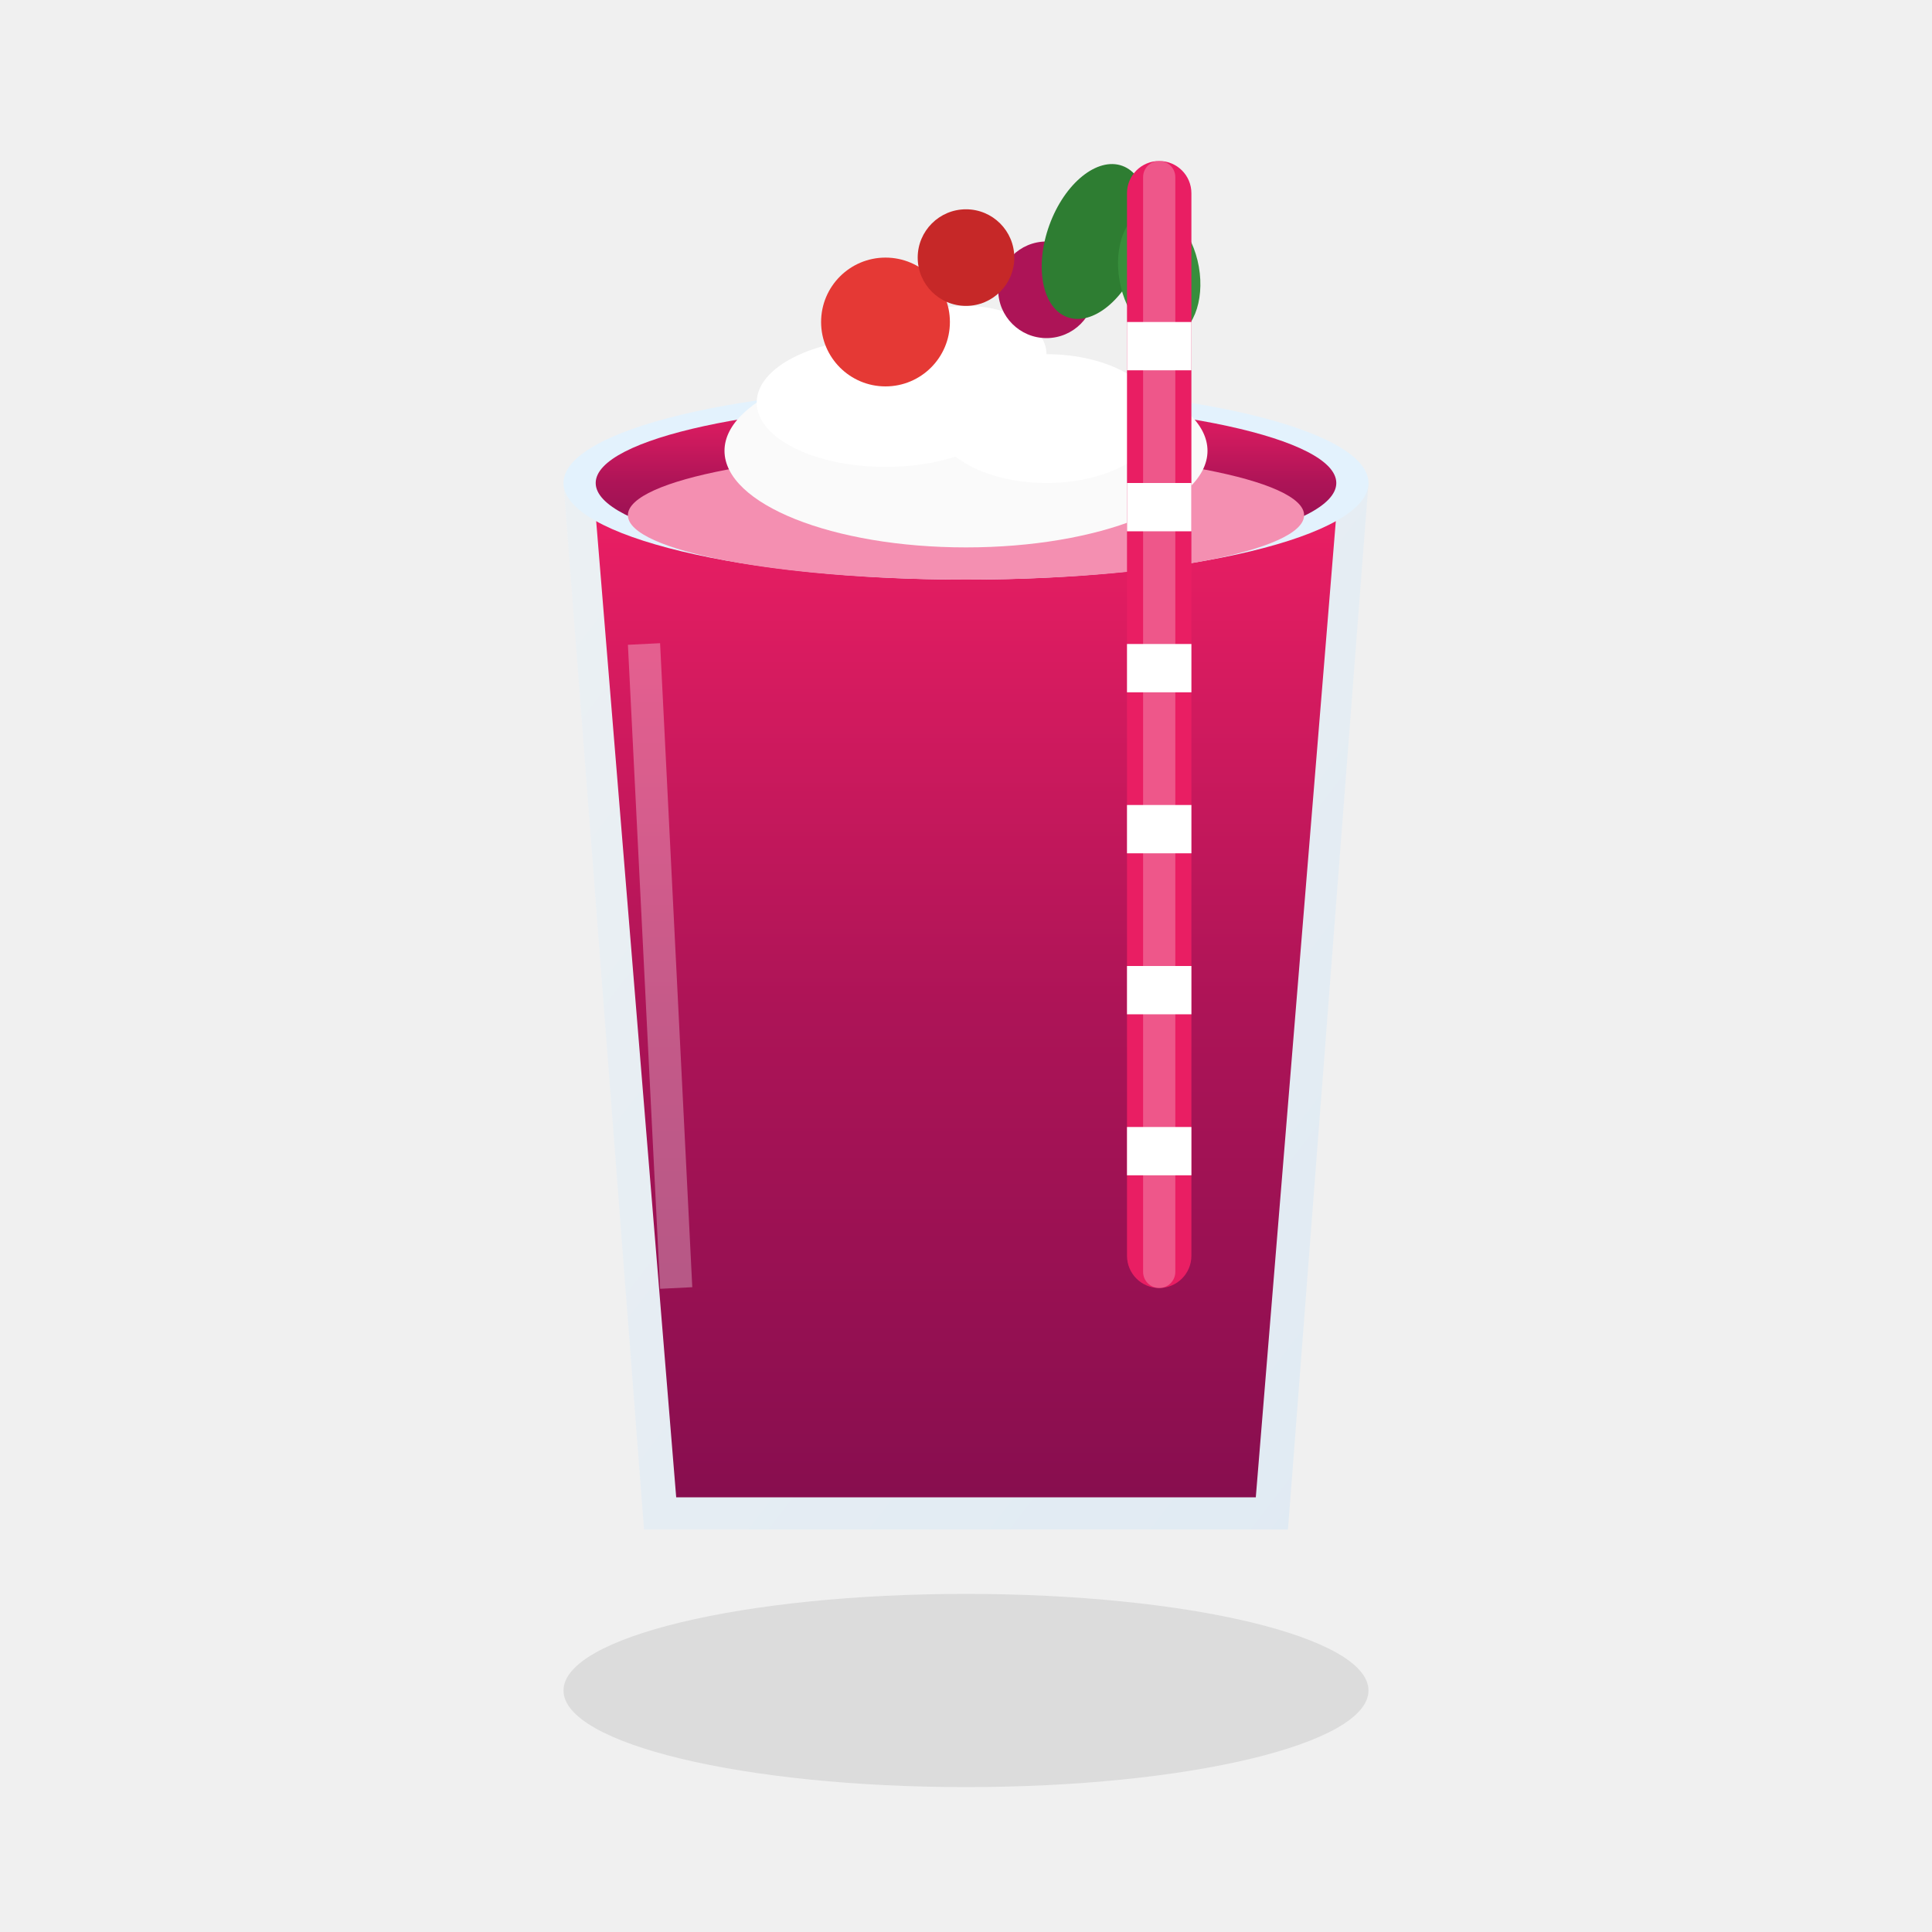
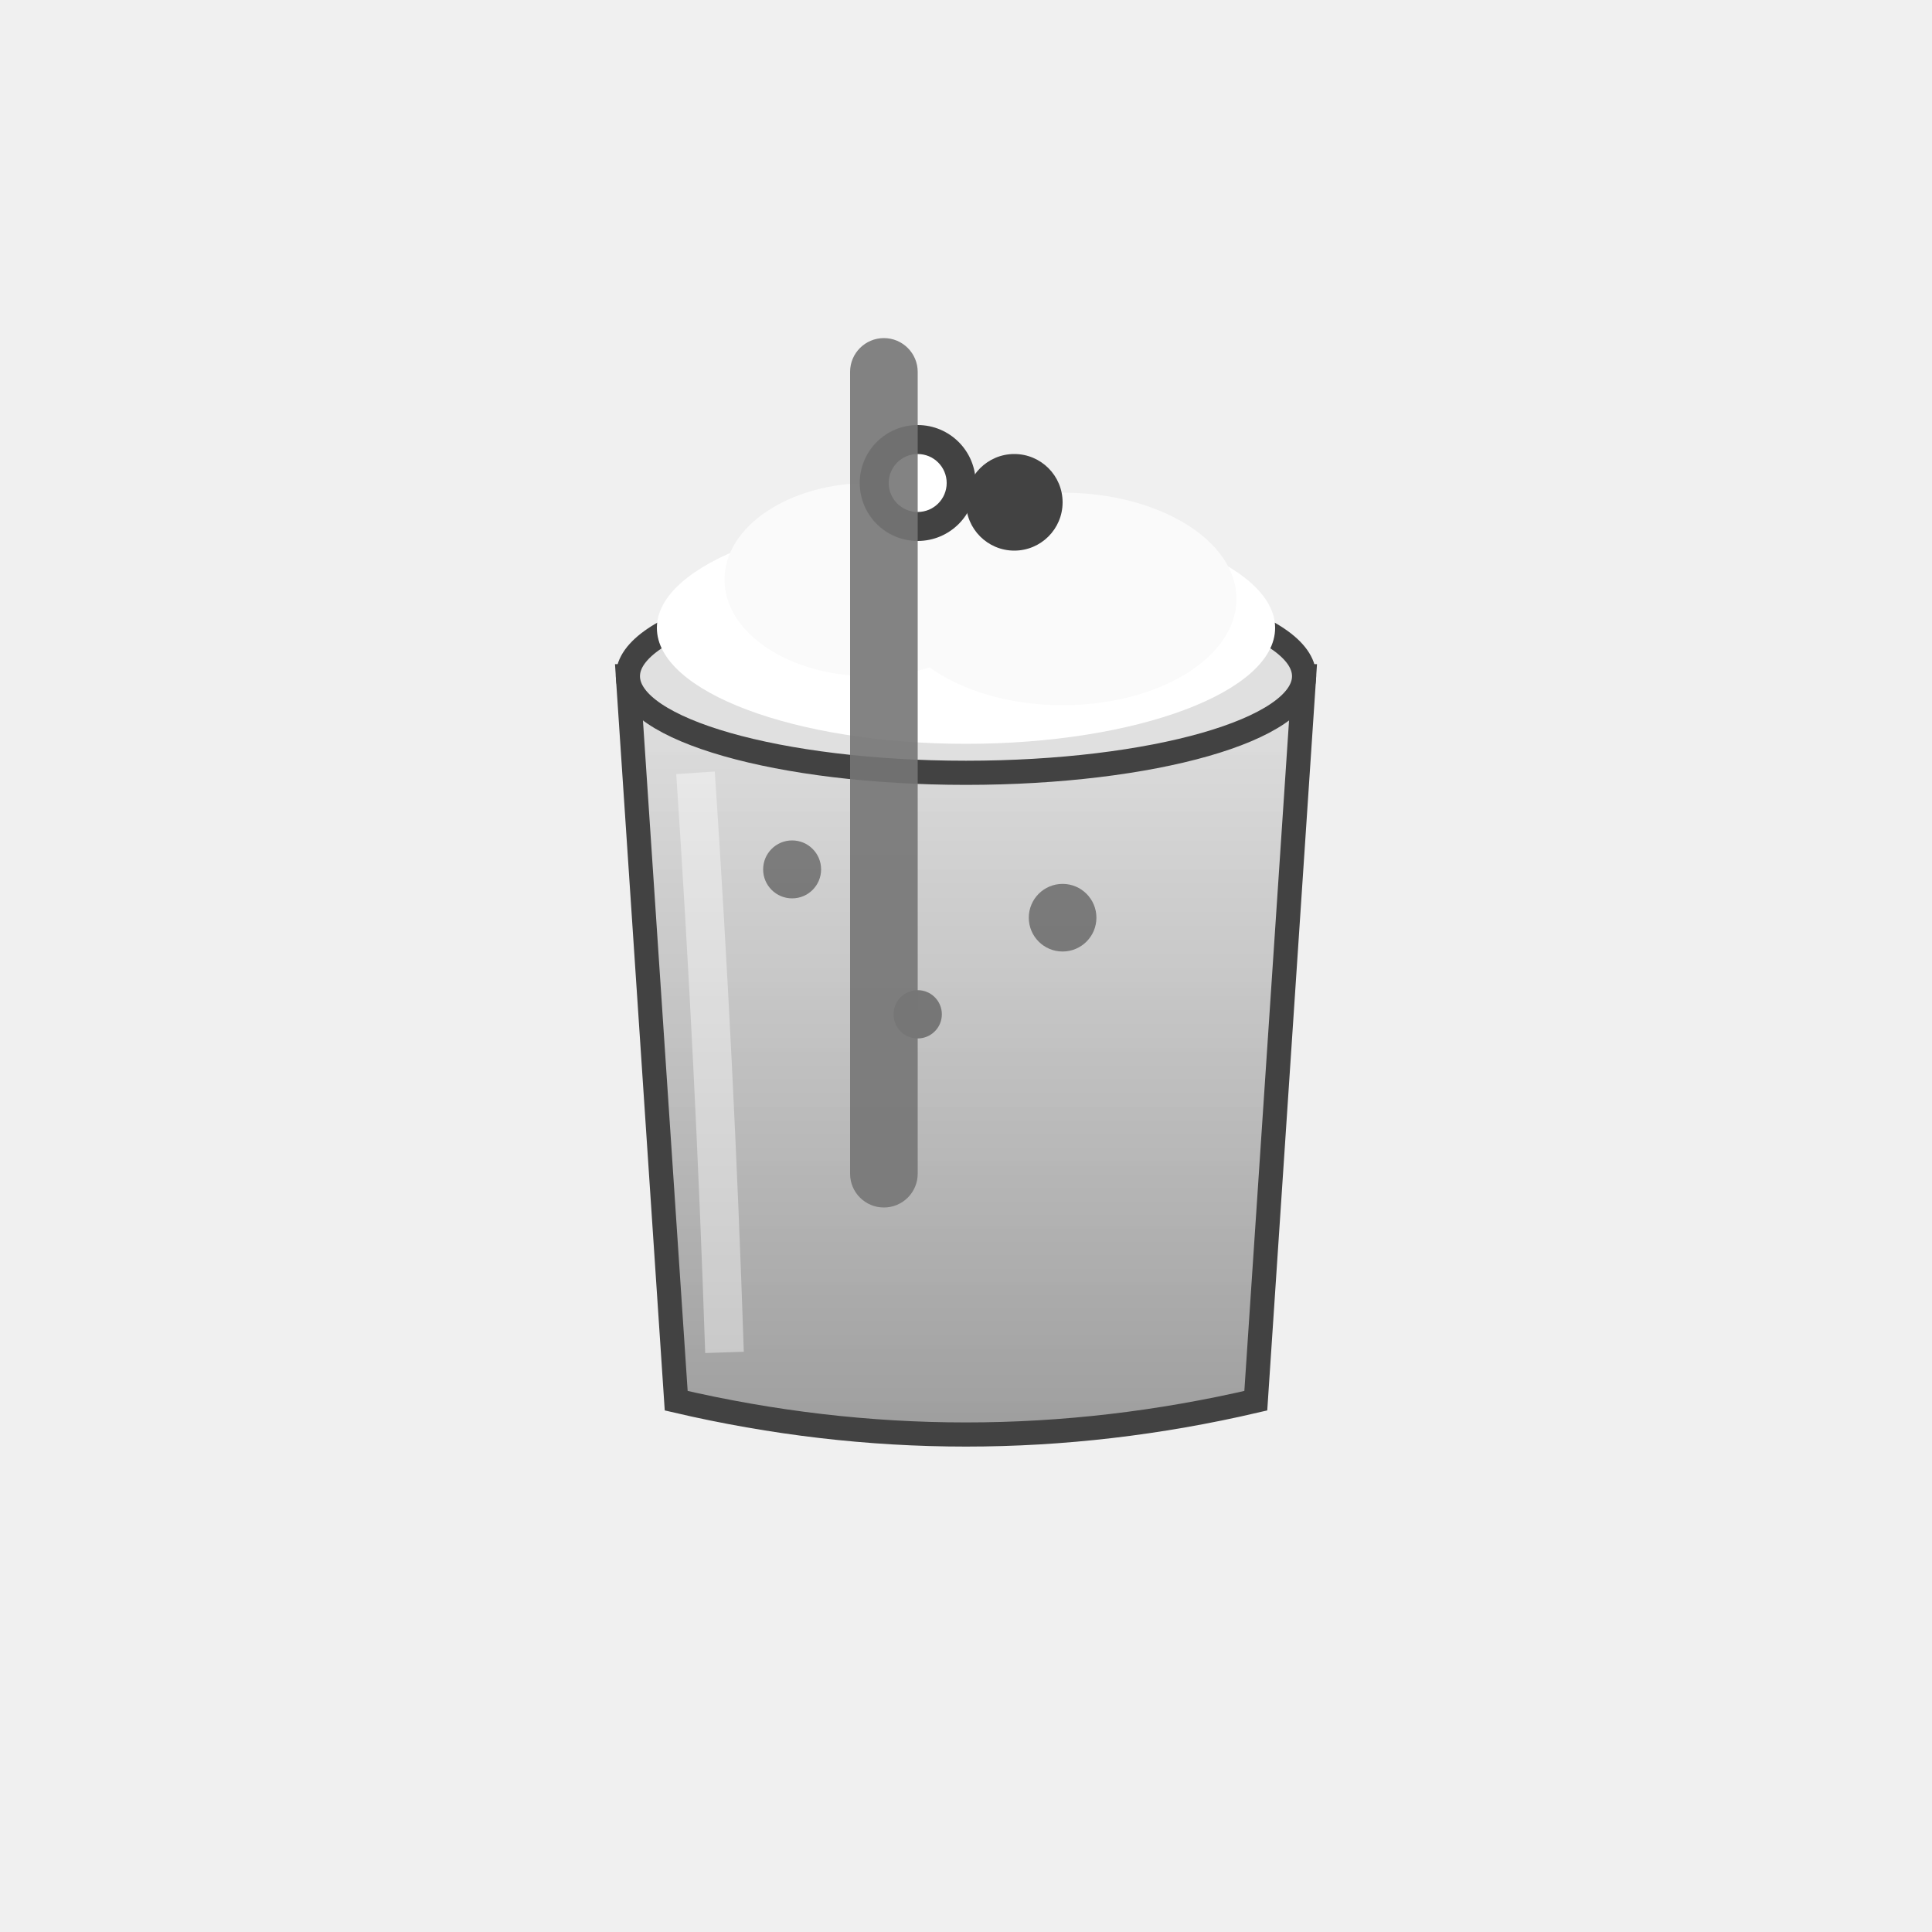
- <svg xmlns="http://www.w3.org/2000/svg" viewBox="0 0 120 120" fill="none">
+ <svg xmlns="http://www.w3.org/2000/svg" viewBox="0 0 200 200">
+   <path d="M 65 70 L 70 145 Q 100 152 130 145 L 135 70 Z" fill="url(#oreoGradient)" stroke="#424242" stroke-width="2.5" />
  <defs>
-     <linearGradient id="smoothieGlass" x1="0%" y1="0%" x2="100%" y2="100%">
-       <stop offset="0%" style="stop-color:#E3F2FD" />
-       <stop offset="100%" style="stop-color:#BBDEFB" />
-     </linearGradient>
-     <linearGradient id="berrySmoothie" x1="0%" y1="0%" x2="0%" y2="100%">
-       <stop offset="0%" style="stop-color:#E91E63" />
-       <stop offset="50%" style="stop-color:#AD1457" />
-       <stop offset="100%" style="stop-color:#880E4F" />
+     <linearGradient id="oreoGradient" x1="0%" y1="0%" x2="0%" y2="100%">
+       <stop offset="0%" style="stop-color:#E0E0E0;stop-opacity:0.95" />
+       <stop offset="100%" style="stop-color:#9E9E9E;stop-opacity:1" />
    </linearGradient>
  </defs>
-   <ellipse cx="60" cy="105" rx="25" ry="6" fill="#00000015" />
-   <path d="M35 30 L40 95 L80 95 L85 30 Z" fill="url(#smoothieGlass)" opacity="0.3" />
-   <path d="M37 32 L42 93 L78 93 L83 32 Z" fill="url(#berrySmoothie)" />
-   <ellipse cx="60" cy="30" rx="25" ry="6" fill="#E3F2FD" />
-   <ellipse cx="60" cy="30" rx="23" ry="5" fill="url(#berrySmoothie)" />
-   <ellipse cx="60" cy="32" rx="21" ry="4" fill="#F48FB1" />
-   <ellipse cx="60" cy="28" rx="15" ry="6" fill="#FAFAFA" />
-   <ellipse cx="55" cy="25" rx="8" ry="4" fill="#FFFFFF" />
-   <ellipse cx="65" cy="26" rx="7" ry="4" fill="#FFFFFF" />
-   <ellipse cx="60" cy="22" rx="5" ry="3" fill="#FFFFFF" />
-   <circle cx="55" cy="20" r="4" fill="#E53935" />
-   <circle cx="65" cy="18" r="3" fill="#AD1457" />
-   <circle cx="60" cy="16" r="3" fill="#C62828" />
-   <ellipse cx="68" cy="15" rx="3" ry="5" fill="#2E7D32" transform="rotate(20 68 15)" />
-   <ellipse cx="72" cy="17" rx="2.5" ry="4" fill="#388E3C" transform="rotate(-10 72 17)" />
-   <rect x="70" y="10" width="4" height="70" rx="2" fill="#E91E63" />
-   <rect x="71" y="10" width="2" height="70" rx="1" fill="#F48FB1" opacity="0.5" />
-   <rect x="70" y="20" width="4" height="3" fill="#FFFFFF" />
-   <rect x="70" y="30" width="4" height="3" fill="#FFFFFF" />
-   <rect x="70" y="40" width="4" height="3" fill="#FFFFFF" />
-   <rect x="70" y="50" width="4" height="3" fill="#FFFFFF" />
-   <rect x="70" y="60" width="4" height="3" fill="#FFFFFF" />
-   <rect x="70" y="70" width="4" height="3" fill="#FFFFFF" />
-   <path d="M40 40 L42 80" stroke="#FFFFFF" stroke-width="2" opacity="0.3" />
+   <ellipse cx="100" cy="70" rx="35" ry="10" fill="#E0E0E0" stroke="#424242" stroke-width="2.5" />
+   <ellipse cx="100" cy="65" rx="32" ry="12" fill="#FFF" />
+   <ellipse cx="90" cy="60" rx="15" ry="10" fill="#FAFAFA" />
+   <ellipse cx="110" cy="62" rx="18" ry="11" fill="#FAFAFA" />
+   <circle cx="95" cy="50" r="6" fill="#424242" />
+   <circle cx="95" cy="50" r="3" fill="#FFF" />
+   <circle cx="105" cy="52" r="5" fill="#424242" />
+   <circle cx="82" cy="90" r="3" fill="#424242" opacity="0.6" />
+   <circle cx="95" cy="105" r="2.5" fill="#424242" opacity="0.6" />
+   <circle cx="110" cy="95" r="3.5" fill="#424242" opacity="0.6" />
+   <rect x="88" y="35" width="7" height="90" fill="#757575" opacity="0.9" rx="3.5" />
+   <path d="M 72 80 Q 74 110 75 140" stroke="#FFF" stroke-width="4" opacity="0.4" fill="none" />
</svg>
